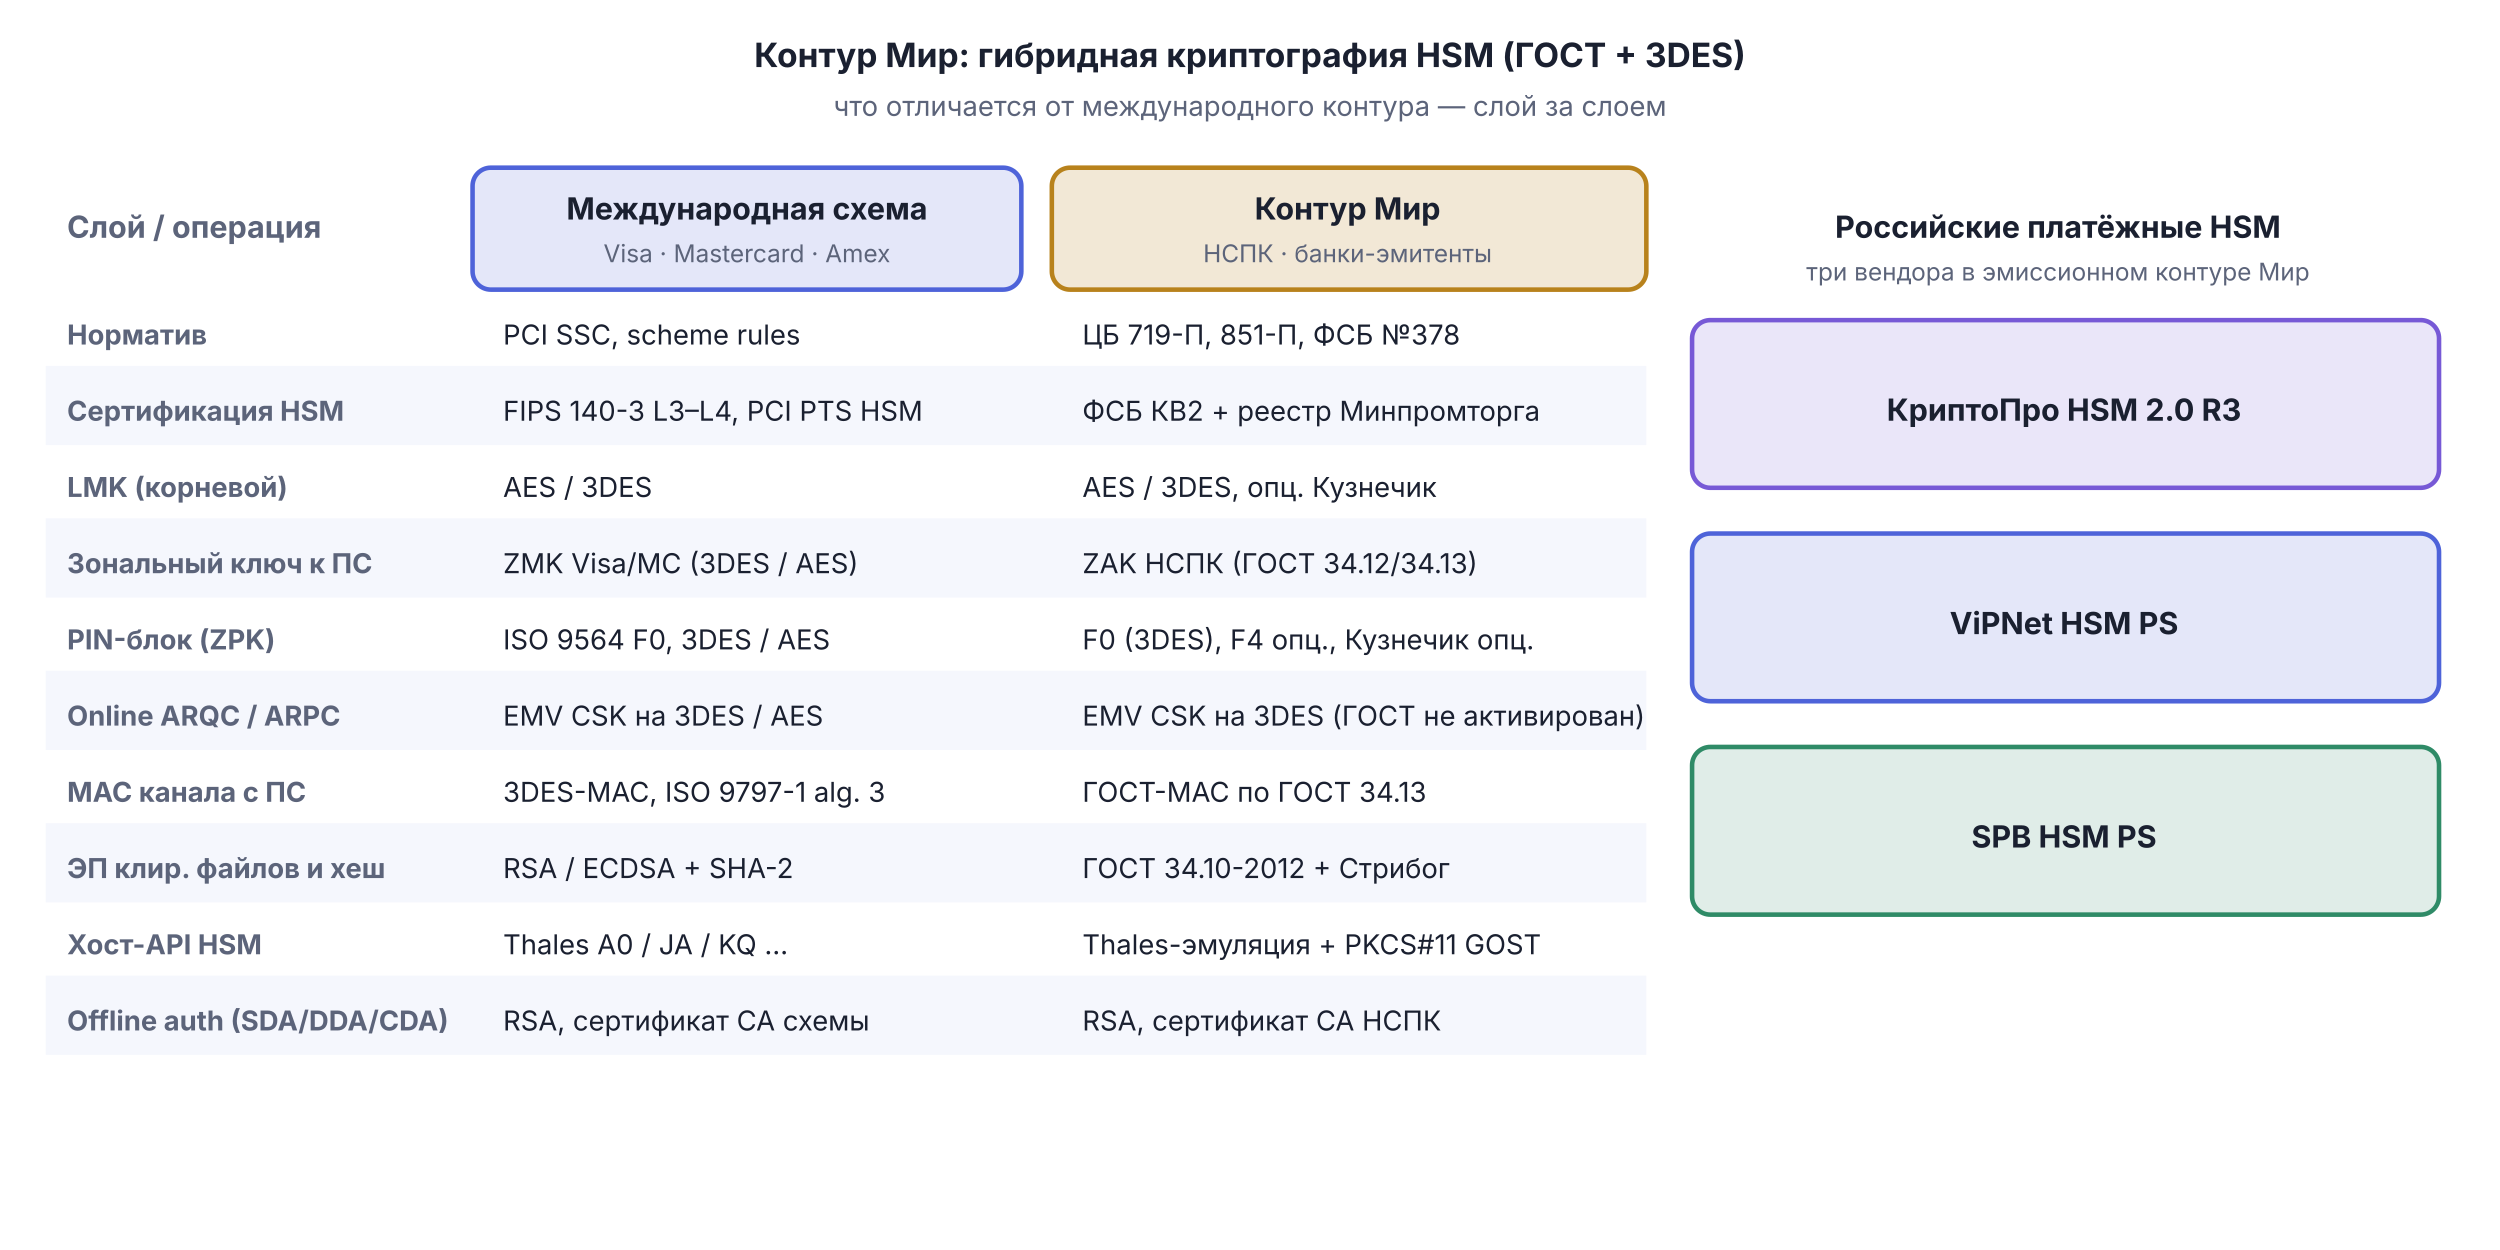
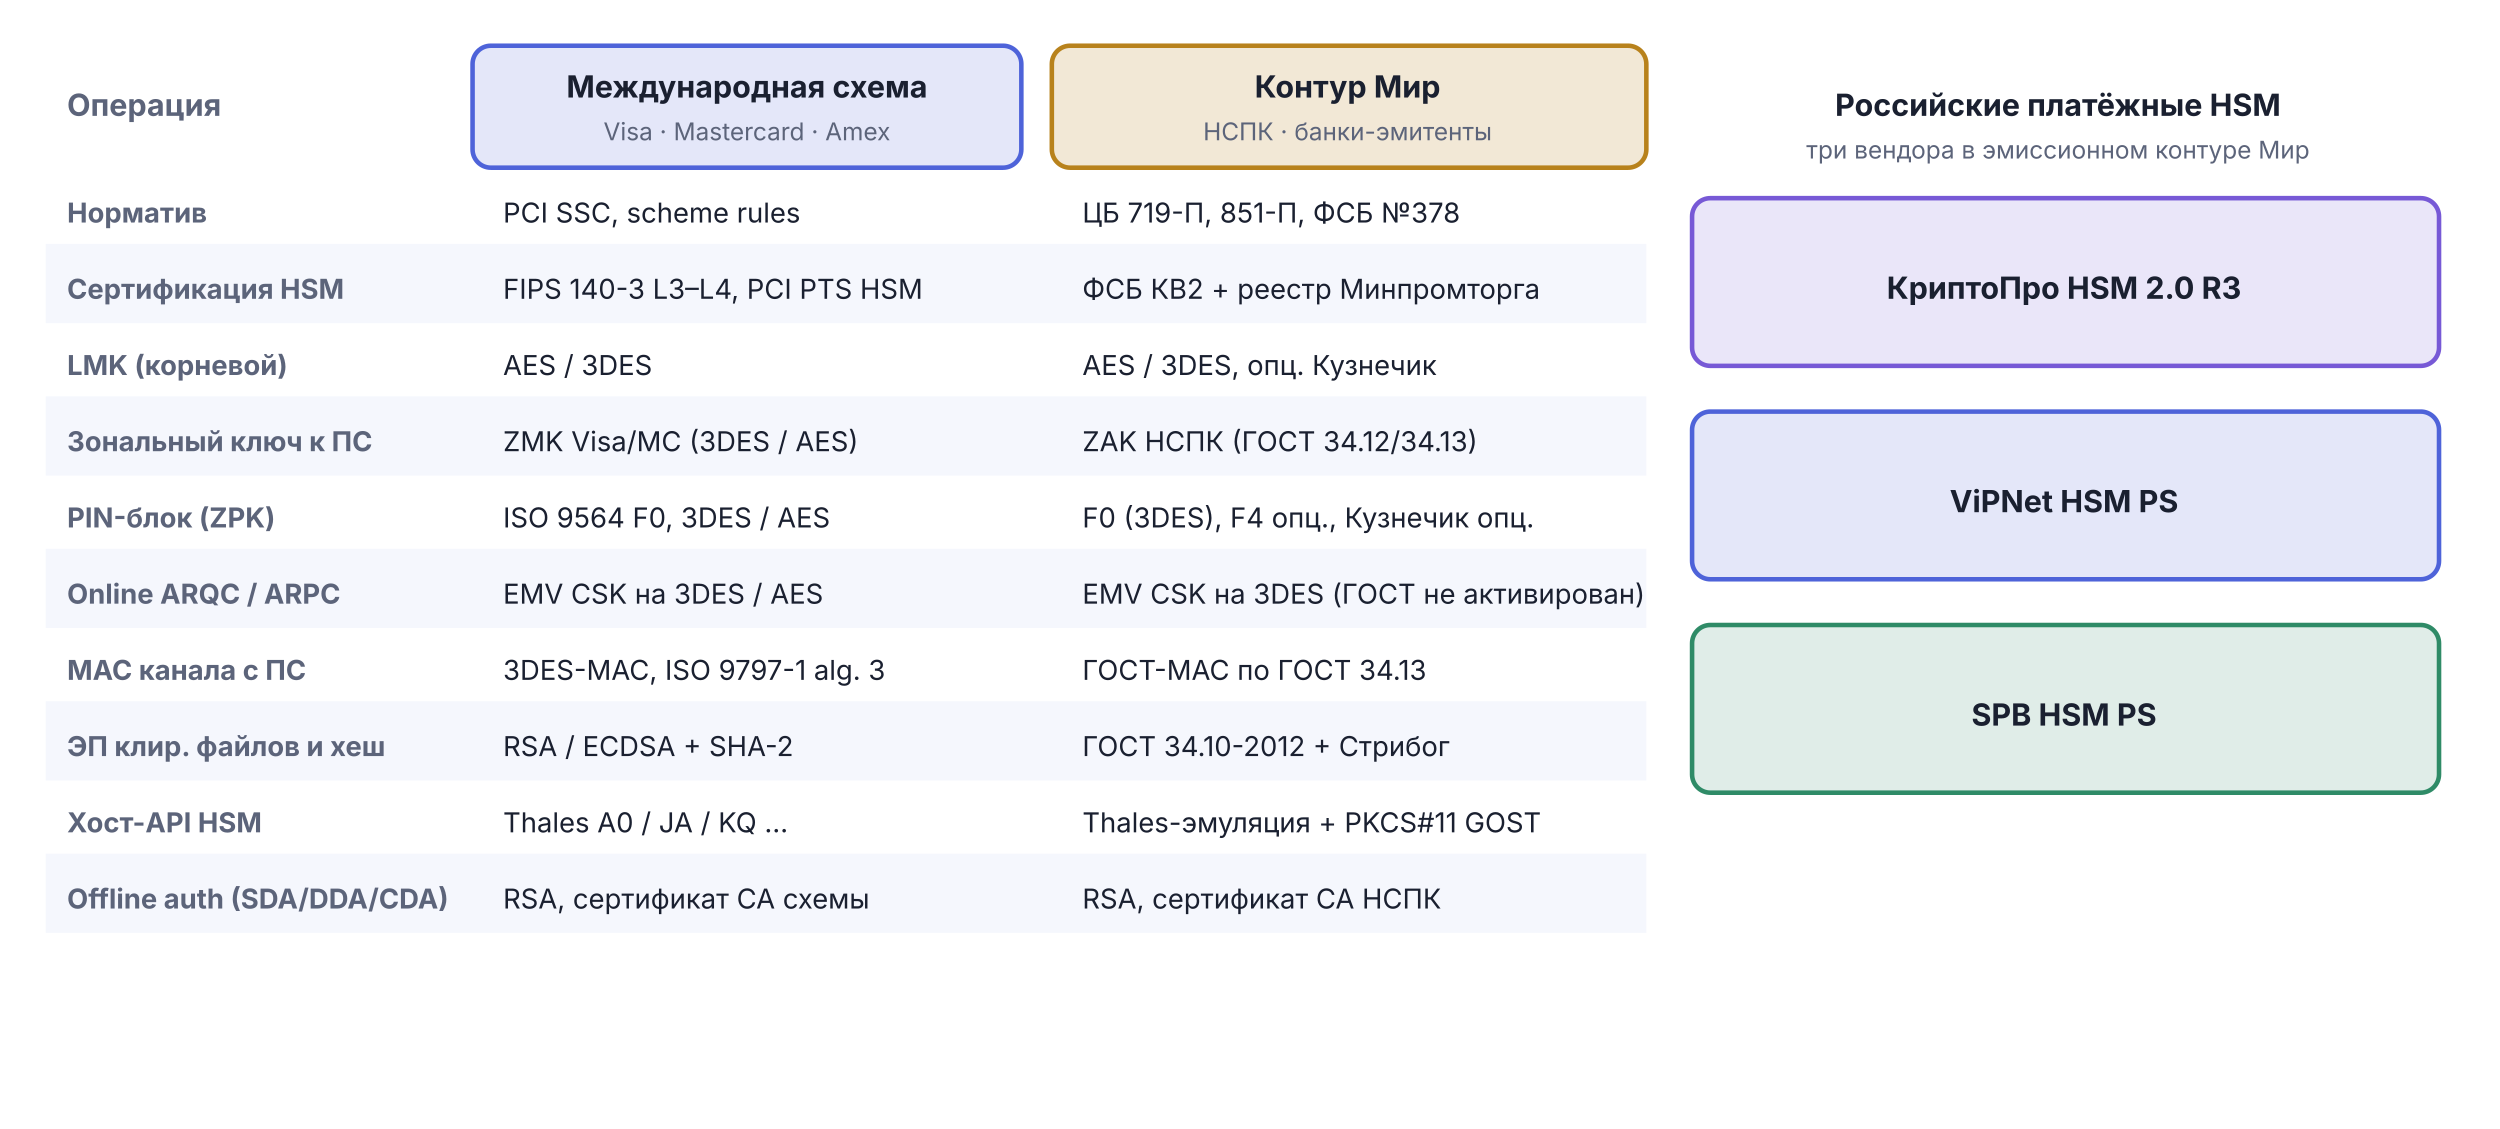
- <svg xmlns="http://www.w3.org/2000/svg" viewBox="0 0 820 410" width="820" height="410">
-   <text x="410" y="22" text-anchor="middle" font-family="Inter, -apple-system, BlinkMacSystemFont, 'Helvetica Neue', Arial, sans-serif" font-size="11" font-weight="bold" fill="#1A2030">Контур Мир: гибридная криптография HSM (ГОСТ + 3DES)</text>
-   <text x="410" y="38" text-anchor="middle" font-family="Inter, -apple-system, BlinkMacSystemFont, 'Helvetica Neue', Arial, sans-serif" font-size="9" fill="#5C647A">что отличается от международного контура — слой за слоем</text>
-   <text x="22" y="78" text-anchor="start" font-family="Inter, sans-serif" font-size="10" font-weight="bold" fill="#5C647A">Слой / операция</text>
+ <svg xmlns="http://www.w3.org/2000/svg" viewBox="0 40 820 370" width="820" height="370">
+   <text x="22" y="78" text-anchor="start" font-family="Inter, sans-serif" font-size="10" font-weight="bold" fill="#5C647A">Операция</text>
  <rect x="155" y="55" width="180" height="40" rx="6" fill="#4E63D9" fill-opacity="0.15" stroke="#4E63D9" stroke-width="1.5" />
  <text x="245" y="72" text-anchor="middle" font-family="Inter, sans-serif" font-size="10" font-weight="bold" fill="#1A2030">Международная схема</text>
  <text x="245" y="86" text-anchor="middle" font-family="Inter, sans-serif" font-size="8" fill="#5C647A">Visa · Mastercard · Amex</text>
  <rect x="345" y="55" width="195" height="40" rx="6" fill="#B8821C" fill-opacity="0.18" stroke="#B8821C" stroke-width="1.5" />
  <text x="442" y="72" text-anchor="middle" font-family="Inter, sans-serif" font-size="10" font-weight="bold" fill="#1A2030">Контур Мир</text>
  <text x="442" y="86" text-anchor="middle" font-family="Inter, sans-serif" font-size="8" fill="#5C647A">НСПК · банки-эмитенты</text>
  <text x="22" y="113" text-anchor="start" font-family="Inter, sans-serif" font-size="9" font-weight="bold" fill="#5C647A">Норматив</text>
  <text x="165" y="113" text-anchor="start" font-family="Inter, sans-serif" font-size="9" fill="#1A2030">PCI SSC, scheme rules</text>
  <text x="355" y="113" text-anchor="start" font-family="Inter, sans-serif" font-size="9" fill="#1A2030">ЦБ 719-П, 851-П, ФСБ №378</text>
  <rect x="15" y="120" width="525" height="26" fill="#F5F7FD" />
  <text x="22" y="138" text-anchor="start" font-family="Inter, sans-serif" font-size="9" font-weight="bold" fill="#5C647A">Сертификация HSM</text>
  <text x="165" y="138" text-anchor="start" font-family="Inter, sans-serif" font-size="9" fill="#1A2030">FIPS 140-3 L3–L4, PCI PTS HSM</text>
  <text x="355" y="138" text-anchor="start" font-family="Inter, sans-serif" font-size="9" fill="#1A2030">ФСБ КВ2 + реестр Минпромторга</text>
  <text x="22" y="163" text-anchor="start" font-family="Inter, sans-serif" font-size="9" font-weight="bold" fill="#5C647A">LMK (корневой)</text>
  <text x="165" y="163" text-anchor="start" font-family="Inter, sans-serif" font-size="9" fill="#1A2030">AES / 3DES</text>
  <text x="355" y="163" text-anchor="start" font-family="Inter, sans-serif" font-size="9" fill="#1A2030">AES / 3DES, опц. Кузнечик</text>
  <rect x="15" y="170" width="525" height="26" fill="#F5F7FD" />
  <text x="22" y="188" text-anchor="start" font-family="Inter, sans-serif" font-size="9" font-weight="bold" fill="#5C647A">Зональный ключ к ПС</text>
  <text x="165" y="188" text-anchor="start" font-family="Inter, sans-serif" font-size="9" fill="#1A2030">ZMK Visa/MC (3DES / AES)</text>
  <text x="355" y="188" text-anchor="start" font-family="Inter, sans-serif" font-size="9" fill="#1A2030">ZAK НСПК (ГОСТ 34.12/34.13)</text>
  <text x="22" y="213" text-anchor="start" font-family="Inter, sans-serif" font-size="9" font-weight="bold" fill="#5C647A">PIN-блок (ZPK)</text>
  <text x="165" y="213" text-anchor="start" font-family="Inter, sans-serif" font-size="9" fill="#1A2030">ISO 9564 F0, 3DES / AES</text>
  <text x="355" y="213" text-anchor="start" font-family="Inter, sans-serif" font-size="9" fill="#1A2030">F0 (3DES), F4 опц., Кузнечик опц.</text>
  <rect x="15" y="220" width="525" height="26" fill="#F5F7FD" />
  <text x="22" y="238" text-anchor="start" font-family="Inter, sans-serif" font-size="9" font-weight="bold" fill="#5C647A">Online ARQC / ARPC</text>
  <text x="165" y="238" text-anchor="start" font-family="Inter, sans-serif" font-size="9" fill="#1A2030">EMV CSK на 3DES / AES</text>
  <text x="355" y="238" text-anchor="start" font-family="Inter, sans-serif" font-size="9" fill="#1A2030">EMV CSK на 3DES (ГОСТ не активирован)</text>
  <text x="22" y="263" text-anchor="start" font-family="Inter, sans-serif" font-size="9" font-weight="bold" fill="#5C647A">MAC канала с ПС</text>
  <text x="165" y="263" text-anchor="start" font-family="Inter, sans-serif" font-size="9" fill="#1A2030">3DES-MAC, ISO 9797-1 alg. 3</text>
  <text x="355" y="263" text-anchor="start" font-family="Inter, sans-serif" font-size="9" fill="#1A2030">ГОСТ-MAC по ГОСТ 34.13</text>
  <rect x="15" y="270" width="525" height="26" fill="#F5F7FD" />
  <text x="22" y="288" text-anchor="start" font-family="Inter, sans-serif" font-size="9" font-weight="bold" fill="#5C647A">ЭП клир. файлов и хеш</text>
  <text x="165" y="288" text-anchor="start" font-family="Inter, sans-serif" font-size="9" fill="#1A2030">RSA / ECDSA + SHA-2</text>
  <text x="355" y="288" text-anchor="start" font-family="Inter, sans-serif" font-size="9" fill="#1A2030">ГОСТ 34.10-2012 + Стрибог</text>
  <text x="22" y="313" text-anchor="start" font-family="Inter, sans-serif" font-size="9" font-weight="bold" fill="#5C647A">Хост-API HSM</text>
  <text x="165" y="313" text-anchor="start" font-family="Inter, sans-serif" font-size="9" fill="#1A2030">Thales A0 / JA / KQ ...</text>
  <text x="355" y="313" text-anchor="start" font-family="Inter, sans-serif" font-size="9" fill="#1A2030">Thales-эмуляция + PKCS#11 GOST</text>
  <rect x="15" y="320" width="525" height="26" fill="#F5F7FD" />
  <text x="22" y="338" text-anchor="start" font-family="Inter, sans-serif" font-size="9" font-weight="bold" fill="#5C647A">Offline auth (SDA/DDA/CDA)</text>
  <text x="165" y="338" text-anchor="start" font-family="Inter, sans-serif" font-size="9" fill="#1A2030">RSA, сертификат CA схемы</text>
  <text x="355" y="338" text-anchor="start" font-family="Inter, sans-serif" font-size="9" fill="#1A2030">RSA, сертификат CA НСПК</text>
  <text x="675" y="78" text-anchor="middle" font-family="Inter, sans-serif" font-size="10" font-weight="bold" fill="#1A2030">Российские платёжные HSM</text>
  <text x="675" y="92" text-anchor="middle" font-family="Inter, sans-serif" font-size="8" fill="#5C647A">три вендора в эмиссионном контуре Мир</text>
  <rect x="555" y="105" width="245" height="55" rx="6" fill="#7759D6" fill-opacity="0.15" stroke="#7759D6" stroke-width="1.5" />
  <text x="677" y="138" text-anchor="middle" font-family="Inter, sans-serif" font-size="10" font-weight="bold" fill="#1A2030">КриптоПро HSM 2.0 R3</text>
  <rect x="555" y="175" width="245" height="55" rx="6" fill="#4E63D9" fill-opacity="0.15" stroke="#4E63D9" stroke-width="1.5" />
  <text x="677" y="208" text-anchor="middle" font-family="Inter, sans-serif" font-size="10" font-weight="bold" fill="#1A2030">ViPNet HSM PS</text>
  <rect x="555" y="245" width="245" height="55" rx="6" fill="#2F8B67" fill-opacity="0.15" stroke="#2F8B67" stroke-width="1.5" />
  <text x="677" y="278" text-anchor="middle" font-family="Inter, sans-serif" font-size="10" font-weight="bold" fill="#1A2030">SPB HSM PS</text>
</svg>
